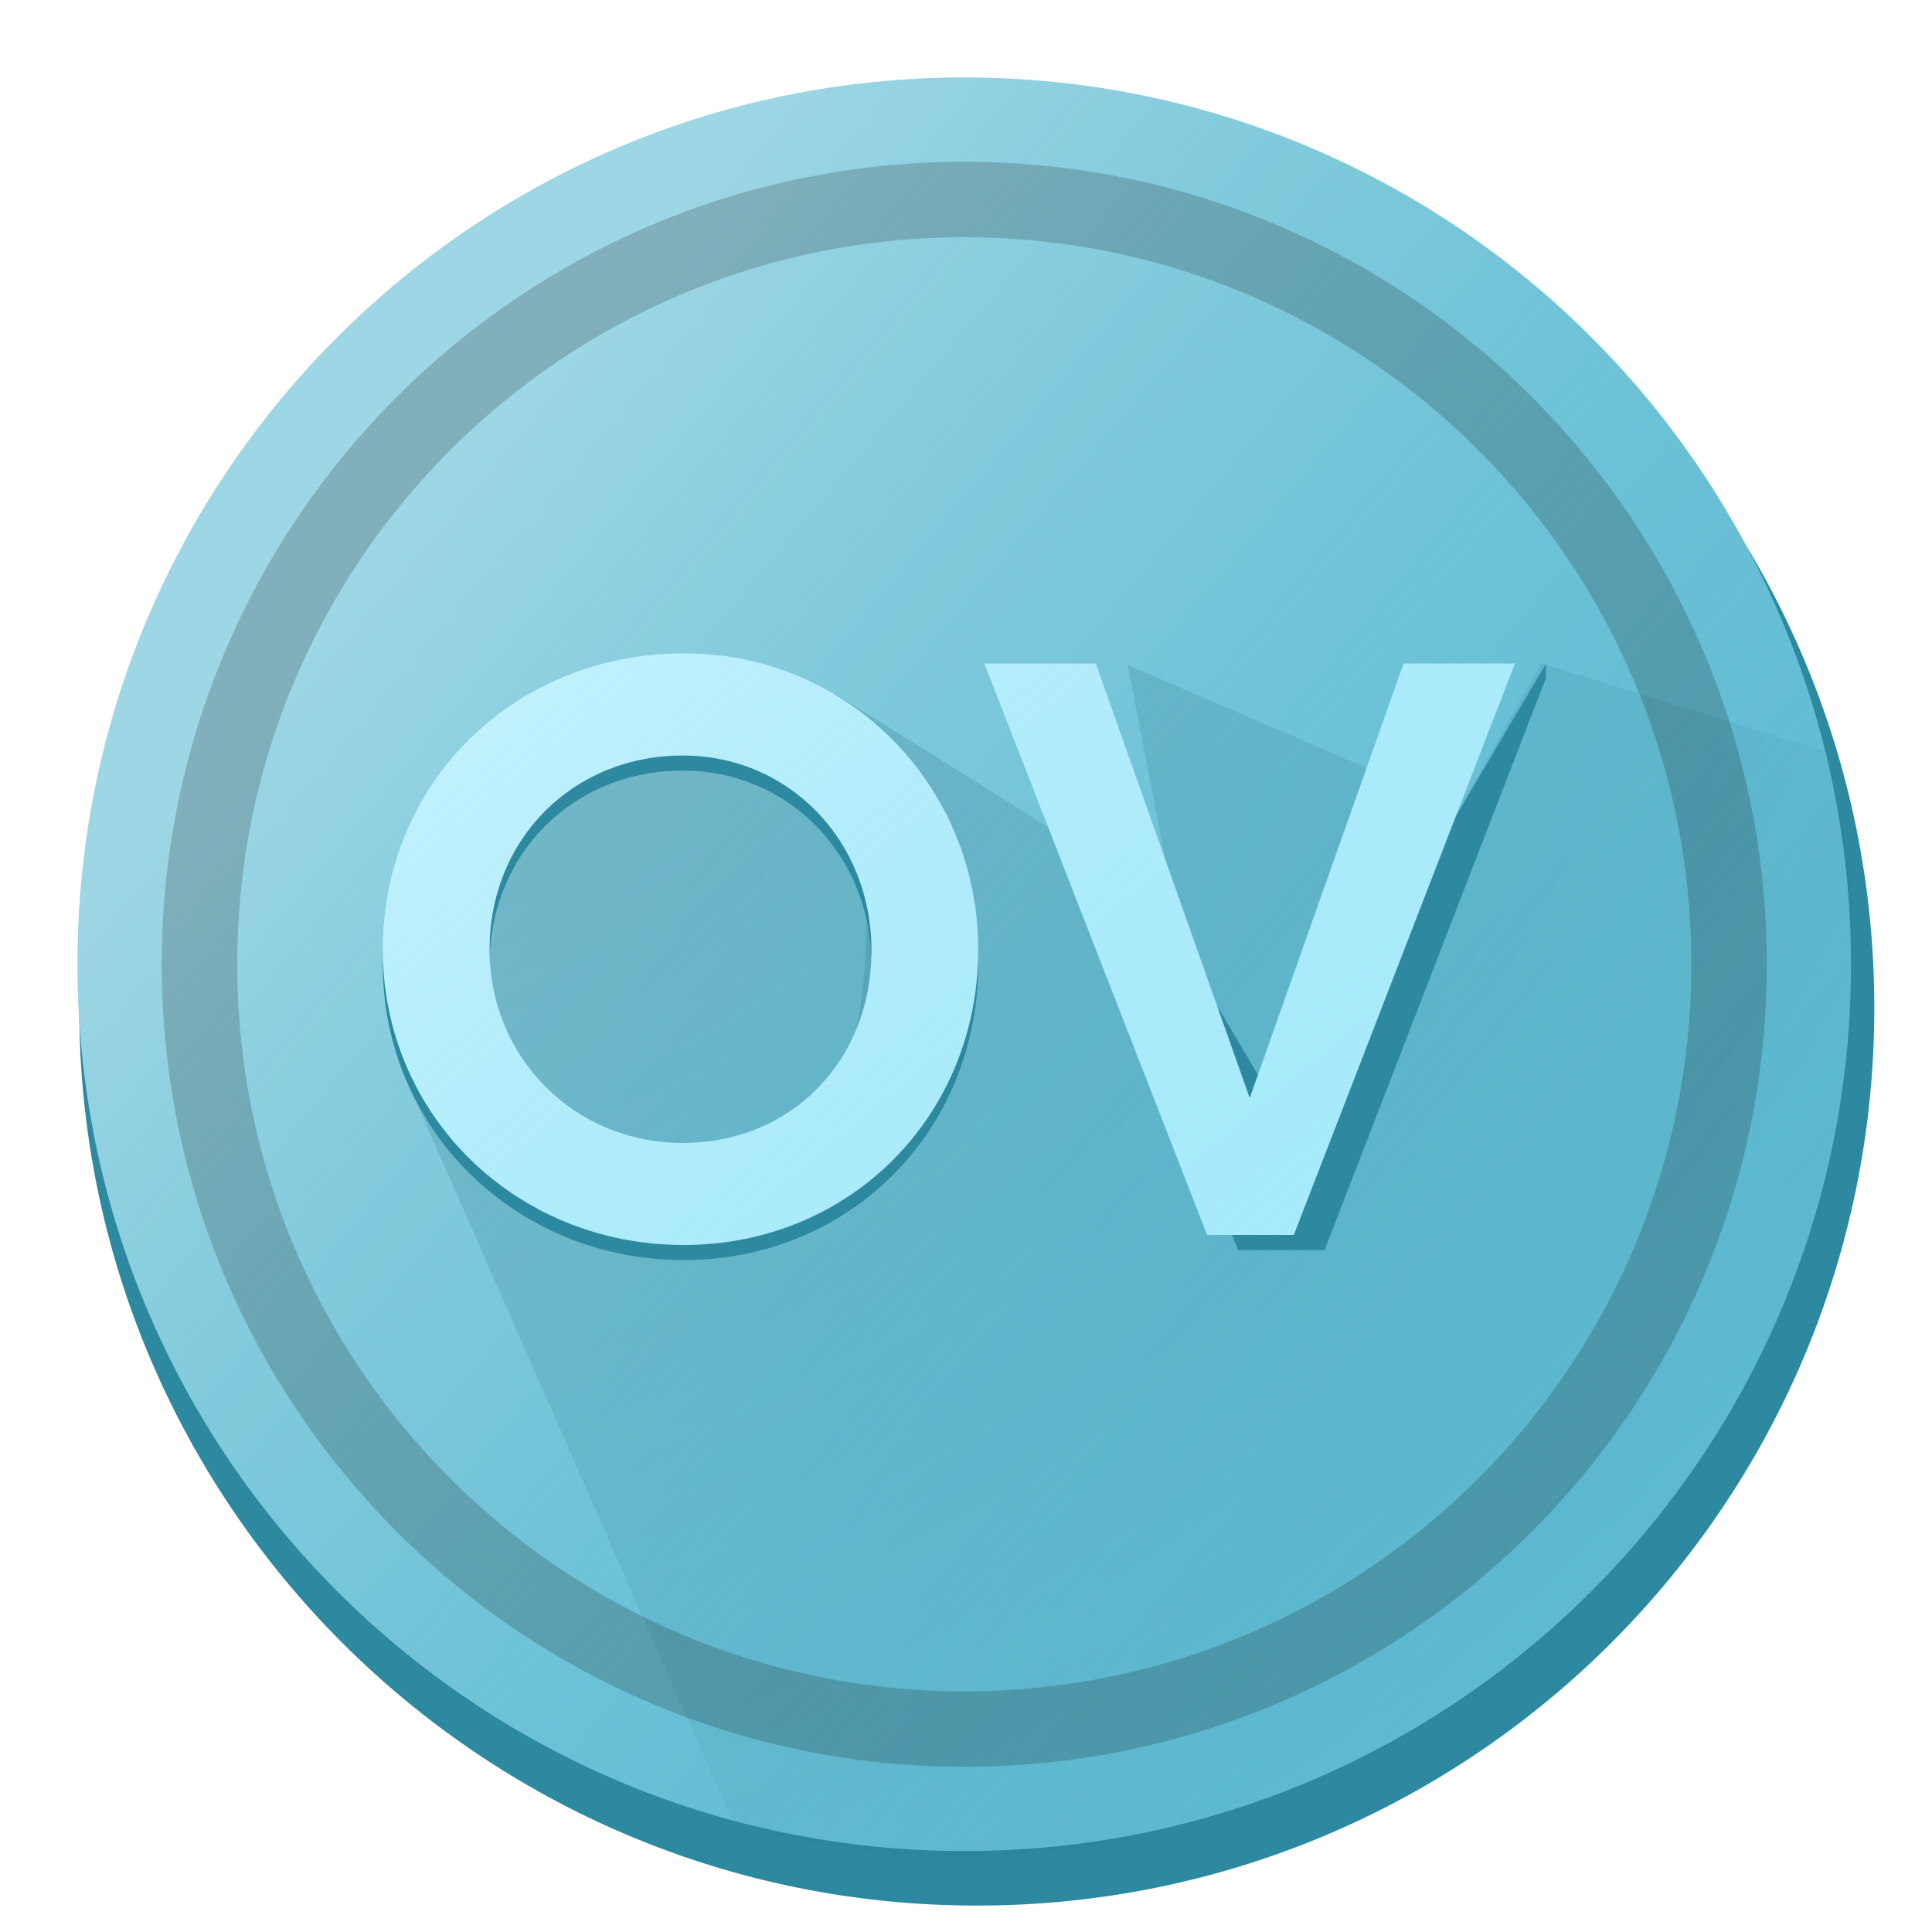
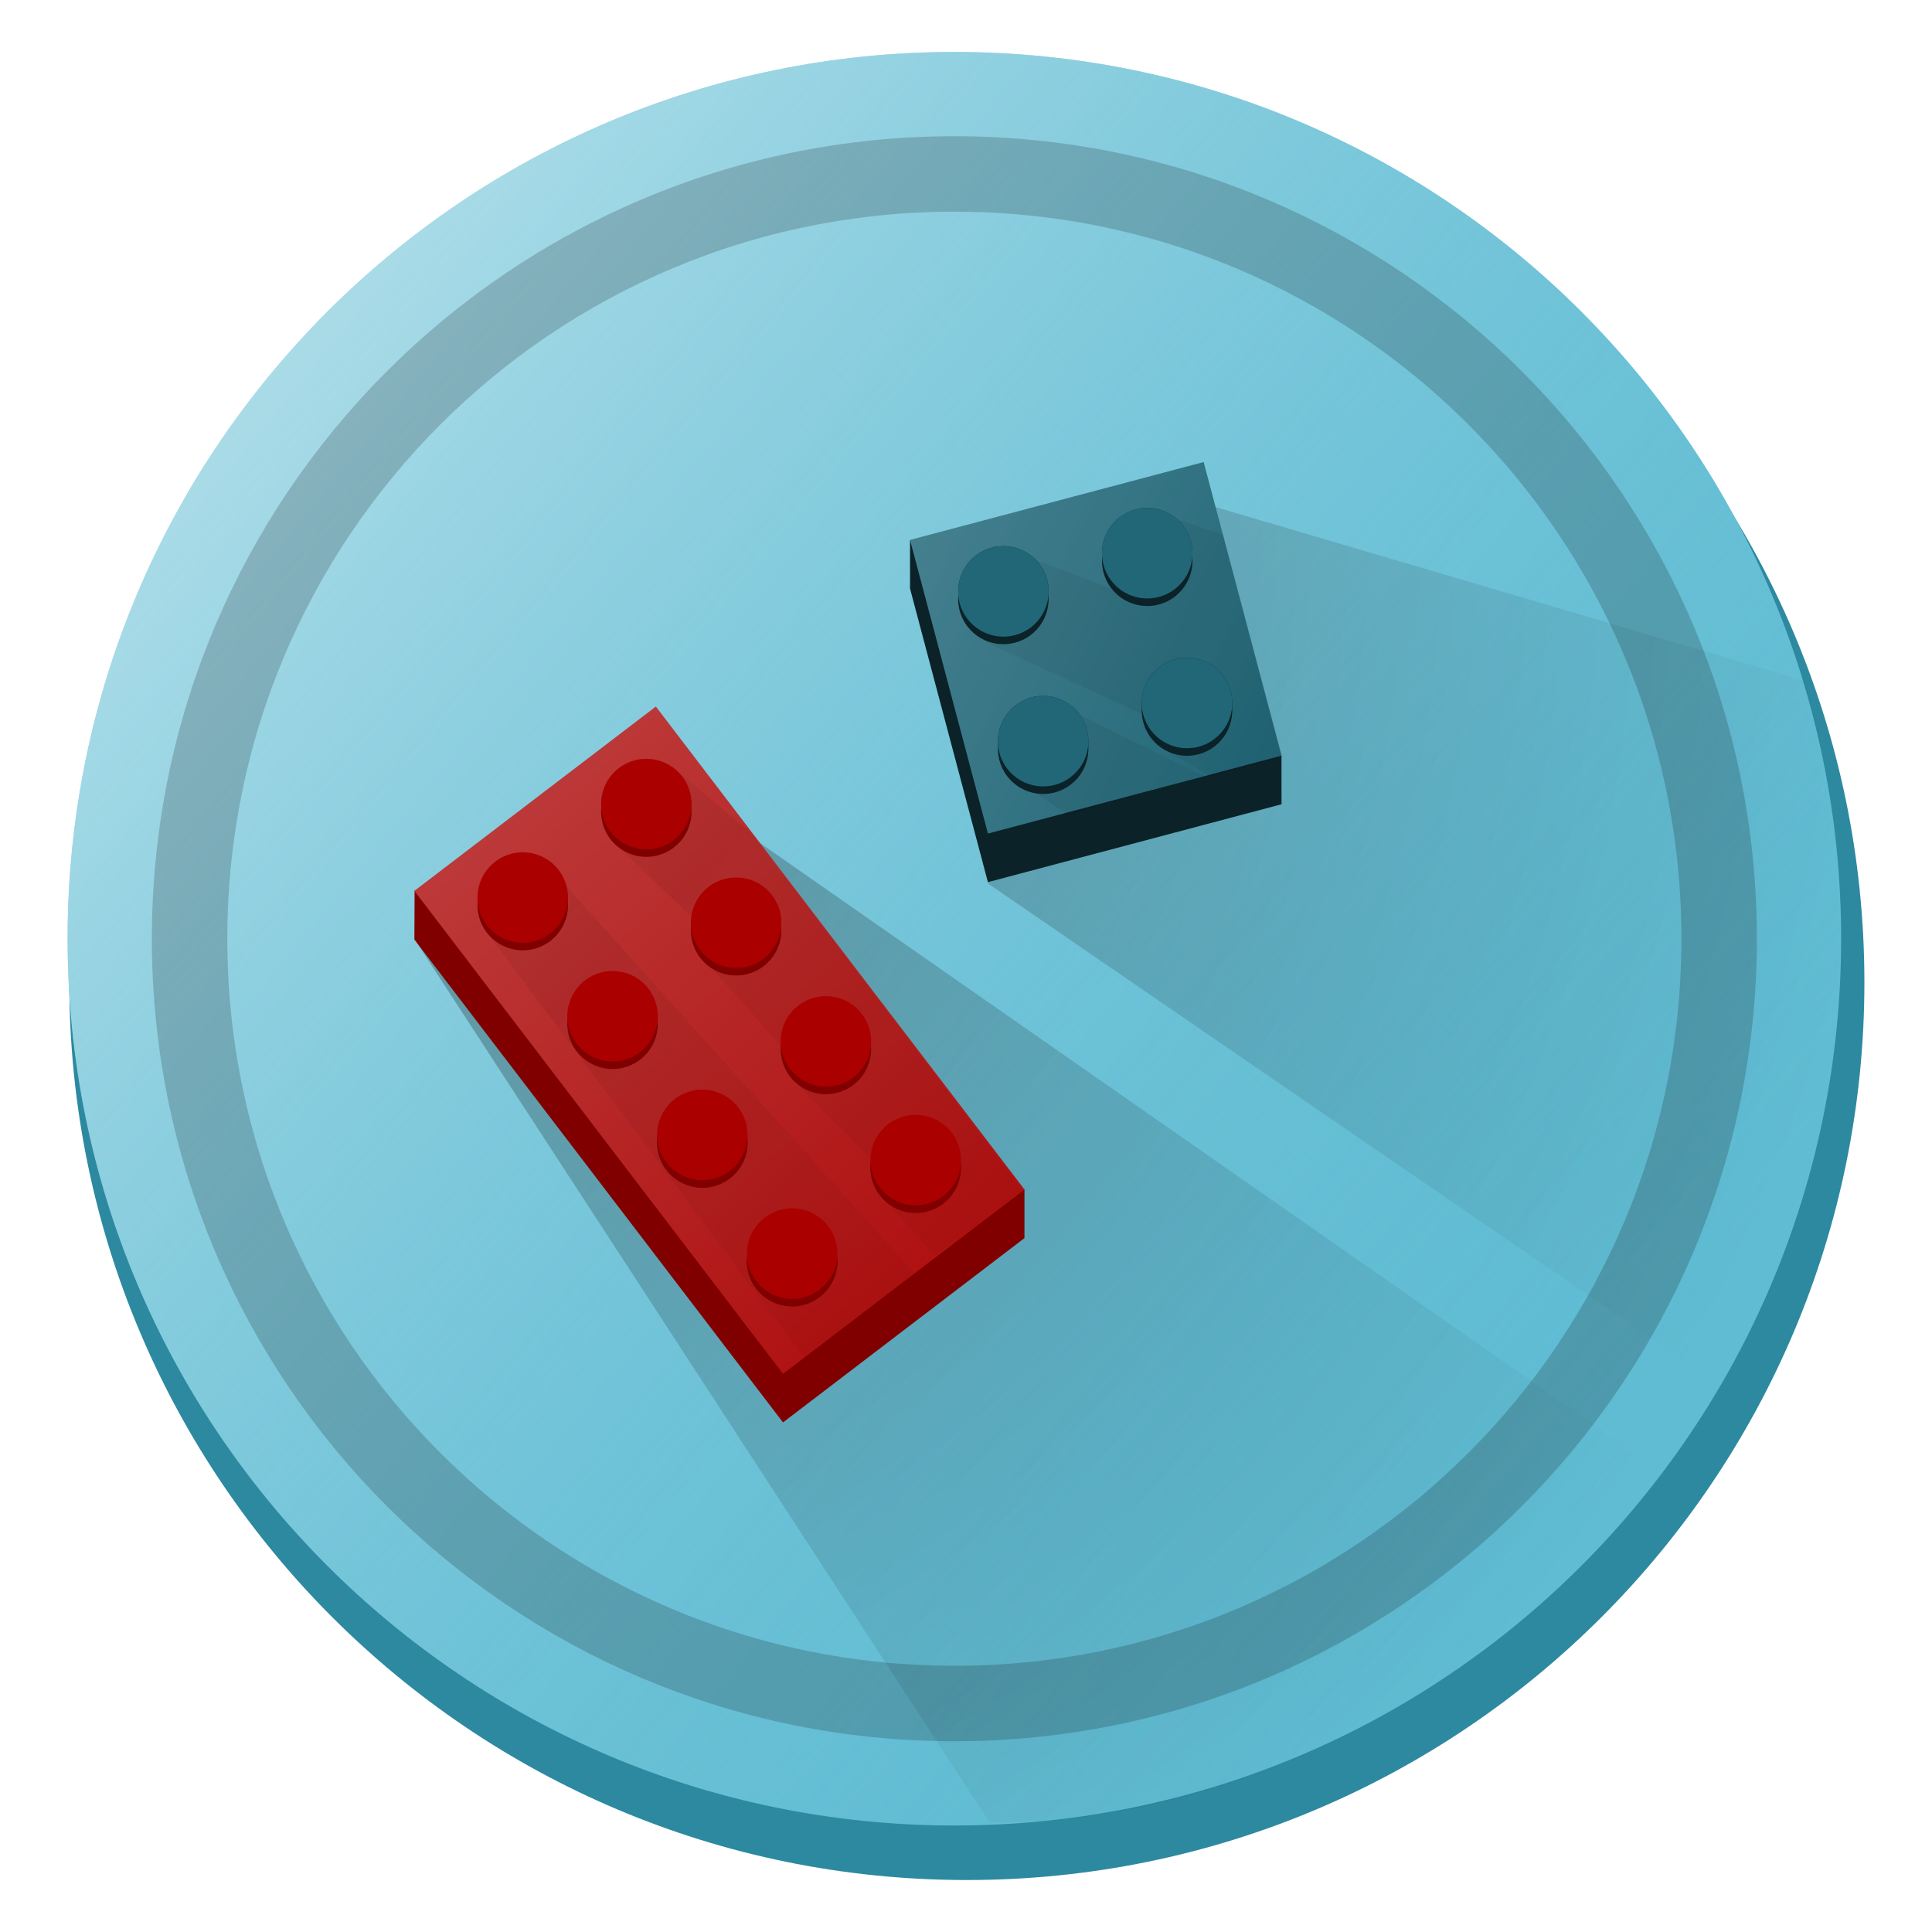
<svg xmlns="http://www.w3.org/2000/svg" xmlns:xlink="http://www.w3.org/1999/xlink" width="256" height="256" id="svg2" version="1.1">
  <defs id="defs4">
+     <linearGradient id="linearGradient3956">
+       <stop style="stop-color:#ffffff;stop-opacity:1" offset="0" id="stop3958" />
+       <stop style="stop-color:#ffffff;stop-opacity:0" offset="1" id="stop3960" />
+     </linearGradient>
+     <linearGradient id="linearGradient3910">
+       <stop style="stop-color:#000000;stop-opacity:1;" offset="0" id="stop3912" />
+       <stop style="stop-color:#000000;stop-opacity:0;" offset="1" id="stop3914" />
+     </linearGradient>
    <linearGradient id="linearGradient4222">
      <stop id="stop4224" offset="0" style="stop-color:#ffffff;stop-opacity:0.763" />
      <stop id="stop4226" offset="1" style="stop-color:#5fbcd3;stop-opacity:0;" />
    </linearGradient>
    <linearGradient id="linearGradient3860">
      <stop style="stop-color:#004455;stop-opacity:1;" offset="0" id="stop3862" />
      <stop style="stop-color:#004455;stop-opacity:0;" offset="1" id="stop3864" />
    </linearGradient>
    <linearGradient id="linearGradient3765">
      <stop style="stop-color:#ffffff;stop-opacity:0.389" offset="0" id="stop3767" />
      <stop style="stop-color:#5fbcd3;stop-opacity:0;" offset="1" id="stop3769" />
    </linearGradient>
    <linearGradient xlink:href="#linearGradient3765" id="linearGradient3771" x1="58.075" y1="71.619" x2="217.391" y2="205.2" gradientUnits="userSpaceOnUse" />
    <radialGradient xlink:href="#linearGradient3860" id="radialGradient3868" cx="13.242" cy="819.777" fx="13.242" fy="819.777" r="95.508" gradientTransform="matrix(-0.2891163,2.771376,-2.968277,-0.3096575,2464.923,1047.606)" gradientUnits="userSpaceOnUse" />
    <linearGradient xlink:href="#linearGradient3765" id="linearGradient3882" x1="52.023" y1="868.009" x2="187.144" y2="1030.221" gradientUnits="userSpaceOnUse" />
    <radialGradient xlink:href="#linearGradient3860" id="radialGradient3900" cx="35.362" cy="50.894" fx="35.362" fy="50.894" r="24.496" gradientUnits="userSpaceOnUse" gradientTransform="matrix(-0.9944692,8.970848,-10.28793,-1.00754,594.1178,-215.0574)" />
    <linearGradient xlink:href="#linearGradient4222" id="linearGradient4212" gradientUnits="userSpaceOnUse" x1="-10.298" y1="16.92" x2="217.391" y2="205.2" />
    <linearGradient xlink:href="#linearGradient3765" id="linearGradient4218" gradientUnits="userSpaceOnUse" x1="52.023" y1="868.009" x2="187.144" y2="1030.221" gradientTransform="translate(505.7143,0)" />
+     <radialGradient xlink:href="#linearGradient3910" id="radialGradient3916" cx="546.934" cy="144.074" fx="546.934" fy="144.074" r="83.066" gradientTransform="matrix(-1.513973,2.264399,-2.513764,-1.680698,1705.211,-937.4758)" gradientUnits="userSpaceOnUse" />
+     <radialGradient xlink:href="#linearGradient3910" id="radialGradient3940" cx="515.714" cy="61.58" fx="515.714" fy="61.58" r="56.195" gradientTransform="matrix(-2.237097,3.342933,-3.694506,-2.47237,1896.925,-1513.607)" gradientUnits="userSpaceOnUse" />
+     <linearGradient xlink:href="#linearGradient3956" id="linearGradient3962" x1="102.91" y1="-942.939" x2="79.634" y2="-1188.527" gradientUnits="userSpaceOnUse" />
+     <linearGradient xlink:href="#linearGradient3956" id="linearGradient3989" x1="910.055" y1="-263.444" x2="1044.837" y2="-422.827" gradientUnits="userSpaceOnUse" />
+     <radialGradient xlink:href="#linearGradient3910" id="radialGradient4003" cx="515.714" cy="67.337" fx="515.714" fy="67.337" r="28.46" gradientTransform="matrix(-4.417257,6.600785,-7.294984,-4.881815,3284.978,-3017.25)" gradientUnits="userSpaceOnUse" />
+     <radialGradient xlink:href="#linearGradient3910" id="radialGradient4025" cx="515.714" cy="49.61" fx="515.714" fy="49.61" r="18.599" gradientTransform="matrix(-6.741421,10.11214,-11.17562,-7.450411,4546.788,-4787.214)" gradientUnits="userSpaceOnUse" />
+     <linearGradient xlink:href="#linearGradient3765" id="linearGradient4081" gradientUnits="userSpaceOnUse" x1="58.075" y1="71.619" x2="217.391" y2="205.2" />
+     <radialGradient xlink:href="#linearGradient3860" id="radialGradient4083" gradientUnits="userSpaceOnUse" gradientTransform="matrix(-0.2891163,2.771376,-2.968277,-0.3096575,2464.923,1047.606)" cx="13.242" cy="819.777" fx="13.242" fy="819.777" r="95.508" />
+     <radialGradient xlink:href="#linearGradient3860" id="radialGradient4085" gradientUnits="userSpaceOnUse" gradientTransform="matrix(-0.9944692,8.970848,-10.28793,-1.00754,594.1178,-215.0574)" cx="35.362" cy="50.894" fx="35.362" fy="50.894" r="24.496" />
+     <linearGradient xlink:href="#linearGradient3765" id="linearGradient4087" gradientUnits="userSpaceOnUse" x1="52.023" y1="868.009" x2="187.144" y2="1030.221" />
+     <linearGradient xlink:href="#linearGradient4222" id="linearGradient4146" gradientUnits="userSpaceOnUse" x1="-10.298" y1="16.92" x2="217.391" y2="205.2" />
+     <radialGradient xlink:href="#linearGradient3910" id="radialGradient4148" gradientUnits="userSpaceOnUse" gradientTransform="matrix(-1.513973,2.264399,-2.513764,-1.680698,1705.211,-937.4758)" cx="546.934" cy="144.074" fx="546.934" fy="144.074" r="83.066" />
+     <radialGradient xlink:href="#linearGradient3910" id="radialGradient4150" gradientUnits="userSpaceOnUse" gradientTransform="matrix(-2.237097,3.342933,-3.694506,-2.47237,1896.925,-1513.607)" cx="515.714" cy="61.58" fx="515.714" fy="61.58" r="56.195" />
+     <linearGradient xlink:href="#linearGradient3956" id="linearGradient4152" gradientUnits="userSpaceOnUse" x1="102.91" y1="-942.939" x2="79.634" y2="-1188.527" />
+     <radialGradient xlink:href="#linearGradient3910" id="radialGradient4154" gradientUnits="userSpaceOnUse" gradientTransform="matrix(-6.741421,10.11214,-11.17562,-7.450411,4546.788,-4787.214)" cx="515.714" cy="49.61" fx="515.714" fy="49.61" r="18.599" />
+     <radialGradient xlink:href="#linearGradient3910" id="radialGradient4156" gradientUnits="userSpaceOnUse" gradientTransform="matrix(-4.417257,6.600785,-7.294984,-4.881815,3284.978,-3017.25)" cx="515.714" cy="67.337" fx="515.714" fy="67.337" r="28.46" />
+     <linearGradient xlink:href="#linearGradient3956" id="linearGradient4158" gradientUnits="userSpaceOnUse" x1="910.055" y1="-263.444" x2="1044.837" y2="-422.827" />
  </defs>
  <g id="layer1" transform="translate(0,-796.3622)">
-     <path transform="matrix(1.03096,0,0,1.03096,-6.437209,799.6645)" d="m 247.143,126.357 c 0,63.71 -51.647,115.357 -115.357,115.357 -63.71,0 -115.357,-51.647 -115.357,-115.357 C 16.429,62.647 68.076,11 131.786,11 c 63.71,0 115.357,51.647 115.357,115.357 z" id="path3759" style="fill:#2c89a0;fill-opacity:1;stroke:none" />
-     <path style="fill:#5fbcd3;fill-opacity:1;stroke:none" id="path2985" d="m 247.143,126.357 c 0,63.71 -51.647,115.357 -115.357,115.357 -63.71,0 -115.357,-51.647 -115.357,-115.357 C 16.429,62.647 68.076,11 131.786,11 c 63.71,0 115.357,51.647 115.357,115.357 z" transform="matrix(1.018576,0,0,1.018576,-6.460916,795.4307)" />
-     <path transform="matrix(1.018576,0,0,1.018576,-6.460916,795.4307)" d="m 247.143,126.357 c 0,63.71 -51.647,115.357 -115.357,115.357 -63.71,0 -115.357,-51.647 -115.357,-115.357 C 16.429,62.647 68.076,11 131.786,11 c 63.71,0 115.357,51.647 115.357,115.357 z" id="path3763" style="fill:url(#linearGradient3771);fill-opacity:1;stroke:none" />
-     <path id="path3784" d="m 204.219,884.237 -34.531,61.625 16.281,-45.625 -36.531,-15.75 14.406,74.812 L 145,909.768 110.719,888.331 c 10.568,37.066 3.876,97.183 -56.313,52.356 l 42.563,96.769 c 38.874,13.931 91.873,-2.825 119.188,-35.438 24.743,-26.046 35.591,-73.738 25.531,-106.125 z" style="font-size:102.469px;font-style:normal;font-variant:normal;font-weight:600;font-stretch:normal;text-align:start;line-height:125%;letter-spacing:0px;word-spacing:0px;writing-mode:lr-tb;text-anchor:start;opacity:0.25;fill:url(#radialGradient3868);fill-opacity:1;stroke:none;font-family:URW Gothic L;-inkscape-font-specification:URW Gothic L Semi-Bold" />
-     <path transform="matrix(0.878468,0,0,0.878468,12.0033,813.1343)" d="m 247.143,126.357 c 0,63.71 -51.647,115.357 -115.357,115.357 -63.71,0 -115.357,-51.647 -115.357,-115.357 C 16.429,62.647 68.076,11 131.786,11 c 63.71,0 115.357,51.647 115.357,115.357 z" id="path3761" style="fill:none;stroke:#000000;stroke-width:11.383;stroke-miterlimit:4;stroke-opacity:0.182;stroke-dasharray:none" />
-     <path style="fill:url(#radialGradient3900);fill-opacity:1;stroke:none;opacity:0.25" id="path3832" d="m 115.157,126.953 c 0,13.529 -10.967,24.496 -24.496,24.496 -13.529,0 -24.496,-10.967 -24.496,-24.496 0,-13.529 10.967,-24.496 24.496,-24.496 13.529,0 24.496,10.967 24.496,24.496 z" transform="matrix(1.128866,0,0,1.201031,-12.06195,769.4517)" />
-     <g style="font-size:102.469px;font-style:normal;font-variant:normal;font-weight:600;font-stretch:normal;text-align:start;line-height:125%;letter-spacing:0px;word-spacing:0px;writing-mode:lr-tb;text-anchor:start;fill:#2c89a0;fill-opacity:1;stroke:none;font-family:URW Gothic L;-inkscape-font-specification:URW Gothic L Semi-Bold" id="text3837">
-       <path d="m 90.687,884.94 c -22.543,0 -39.963,17.112 -39.963,39.246 0,21.826 17.625,39.143 39.861,39.143 22.031,0 39.041,-17.112 39.041,-39.246 0,-21.621 -17.317,-39.143 -38.938,-39.143 m -0.205,13.526 c 14.038,0 25.003,11.272 25.003,25.822 0,14.551 -10.657,25.515 -25.003,25.515 -14.346,0 -25.617,-11.272 -25.617,-25.617 0,-14.653 11.067,-25.72 25.617,-25.72" style="" id="path3842" />
-       <path d="m 164.039,961.997 11.477,0 29.306,-75.725 0.021,-1.964 -35.168,59.552 -35.102,-59.513 -0.045,1.926 29.511,75.725" id="path3844" />
+     <g id="g4066" transform="translate(340.9422,0)">
+       <path style="fill:#2c89a0;fill-opacity:1;stroke:none" id="path3759" d="m 247.143,126.357 c 0,63.71 -51.647,115.357 -115.357,115.357 -63.71,0 -115.357,-51.647 -115.357,-115.357 C 16.429,62.647 68.076,11 131.786,11 c 63.71,0 115.357,51.647 115.357,115.357 z" transform="matrix(1.03096,0,0,1.03096,-6.437209,799.6645)" />
+       <path transform="matrix(1.018576,0,0,1.018576,-6.460916,795.4307)" d="m 247.143,126.357 c 0,63.71 -51.647,115.357 -115.357,115.357 -63.71,0 -115.357,-51.647 -115.357,-115.357 C 16.429,62.647 68.076,11 131.786,11 c 63.71,0 115.357,51.647 115.357,115.357 z" id="path2985" style="fill:#5fbcd3;fill-opacity:1;stroke:none" />
+       <path style="fill:url(#linearGradient4081);fill-opacity:1;stroke:none" id="path3763" d="m 247.143,126.357 c 0,63.71 -51.647,115.357 -115.357,115.357 -63.71,0 -115.357,-51.647 -115.357,-115.357 C 16.429,62.647 68.076,11 131.786,11 c 63.71,0 115.357,51.647 115.357,115.357 z" transform="matrix(1.018576,0,0,1.018576,-6.460916,795.4307)" />
+       <path style="font-size:102.469px;font-style:normal;font-variant:normal;font-weight:600;font-stretch:normal;text-align:start;line-height:125%;letter-spacing:0px;word-spacing:0px;writing-mode:lr-tb;text-anchor:start;opacity:0.25;fill:url(#radialGradient4083);fill-opacity:1;stroke:none;font-family:URW Gothic L;-inkscape-font-specification:URW Gothic L Semi-Bold" d="m 204.219,884.237 -34.531,61.625 16.281,-45.625 -36.531,-15.75 14.406,74.812 L 145,909.768 110.719,888.331 c 10.568,37.066 3.876,97.183 -56.313,52.356 l 42.563,96.769 c 38.874,13.931 91.873,-2.825 119.188,-35.438 24.743,-26.046 35.591,-73.738 25.531,-106.125 z" id="path3784" />
+       <path style="fill:none;stroke:#000000;stroke-width:11.383;stroke-miterlimit:4;stroke-opacity:0.182;stroke-dasharray:none" id="path3761" d="m 247.143,126.357 c 0,63.71 -51.647,115.357 -115.357,115.357 -63.71,0 -115.357,-51.647 -115.357,-115.357 C 16.429,62.647 68.076,11 131.786,11 c 63.71,0 115.357,51.647 115.357,115.357 z" transform="matrix(0.878468,0,0,0.878468,12.0033,813.1343)" />
+       <path transform="matrix(1.128866,0,0,1.201031,-12.06195,769.4517)" d="m 115.157,126.953 c 0,13.529 -10.967,24.496 -24.496,24.496 -13.529,0 -24.496,-10.967 -24.496,-24.496 0,-13.529 10.967,-24.496 24.496,-24.496 13.529,0 24.496,10.967 24.496,24.496 z" id="path3832" style="opacity:0.25;fill:url(#radialGradient4085);fill-opacity:1;stroke:none" />
+       <g id="text3837" style="font-size:102.469px;font-style:normal;font-variant:normal;font-weight:600;font-stretch:normal;text-align:start;line-height:125%;letter-spacing:0px;word-spacing:0px;writing-mode:lr-tb;text-anchor:start;fill:#2c89a0;fill-opacity:1;stroke:none;font-family:URW Gothic L;-inkscape-font-specification:URW Gothic L Semi-Bold">
+         <path id="path3842" d="m 90.687,884.94 c -22.543,0 -39.963,17.112 -39.963,39.246 0,21.826 17.625,39.143 39.861,39.143 22.031,0 39.041,-17.112 39.041,-39.246 0,-21.621 -17.317,-39.143 -38.938,-39.143 m -0.205,13.526 c 14.038,0 25.003,11.272 25.003,25.822 0,14.551 -10.657,25.515 -25.003,25.515 -14.346,0 -25.617,-11.272 -25.617,-25.617 0,-14.653 11.067,-25.72 25.617,-25.72" />
+         <path id="path3844" d="m 164.039,961.997 11.477,0 29.306,-75.725 0.021,-1.964 -35.168,59.552 -35.102,-59.513 -0.045,1.926 29.511,75.725" />
+       </g>
+       <text id="text3773" y="959.997" x="47.65" style="font-size:102.469px;font-style:normal;font-variant:normal;font-weight:600;font-stretch:normal;text-align:start;line-height:125%;letter-spacing:0px;word-spacing:0px;writing-mode:lr-tb;text-anchor:start;fill:#aaeeff;fill-opacity:1;stroke:none;font-family:URW Gothic L;-inkscape-font-specification:URW Gothic L Semi-Bold" xml:space="preserve">
+         <tspan y="959.997" x="47.65" id="tspan3775">OV</tspan>
+       </text>
+       <text xml:space="preserve" style="font-size:102.469px;font-style:normal;font-variant:normal;font-weight:600;font-stretch:normal;text-align:start;line-height:125%;letter-spacing:0px;word-spacing:0px;writing-mode:lr-tb;text-anchor:start;fill:url(#linearGradient4087);fill-opacity:1;stroke:none;font-family:URW Gothic L;-inkscape-font-specification:URW Gothic L Semi-Bold" x="47.65" y="959.997" id="text3870">
+         <tspan style="fill:url(#linearGradient4087);fill-opacity:1" id="tspan3872" x="47.65" y="959.997">OV</tspan>
+       </text>
    </g>
-     <text xml:space="preserve" style="font-size:102.469px;font-style:normal;font-variant:normal;font-weight:600;font-stretch:normal;text-align:start;line-height:125%;letter-spacing:0px;word-spacing:0px;writing-mode:lr-tb;text-anchor:start;fill:#aaeeff;fill-opacity:1;stroke:none;font-family:URW Gothic L;-inkscape-font-specification:URW Gothic L Semi-Bold" x="47.65" y="959.997" id="text3773">
-       <tspan id="tspan3775" x="47.65" y="959.997">OV</tspan>
-     </text>
-     <text id="text3870" y="959.997" x="47.65" style="font-size:102.469px;font-style:normal;font-variant:normal;font-weight:600;font-stretch:normal;text-align:start;line-height:125%;letter-spacing:0px;word-spacing:0px;writing-mode:lr-tb;text-anchor:start;fill:url(#linearGradient3882);fill-opacity:1;stroke:none;font-family:URW Gothic L;-inkscape-font-specification:URW Gothic L Semi-Bold" xml:space="preserve">
-       <tspan y="959.997" x="47.65" id="tspan3872" style="fill-opacity:1;fill:url(#linearGradient3882)">OV</tspan>
-     </text>
-     <path style="fill:#2c89a0;fill-opacity:1;stroke:none" id="path4186" d="m 247.143,126.357 c 0,63.71 -51.647,115.357 -115.357,115.357 -63.71,0 -115.357,-51.647 -115.357,-115.357 C 16.429,62.647 68.076,11 131.786,11 c 63.71,0 115.357,51.647 115.357,115.357 z" transform="matrix(1.03096,0,0,1.03096,499.2771,799.6645)" />
-     <path transform="matrix(1.018576,0,0,1.018576,499.2534,795.4307)" d="m 247.143,126.357 c 0,63.71 -51.647,115.357 -115.357,115.357 -63.71,0 -115.357,-51.647 -115.357,-115.357 C 16.429,62.647 68.076,11 131.786,11 c 63.71,0 115.357,51.647 115.357,115.357 z" id="path4188" style="fill:#5fbcd3;fill-opacity:1;stroke:none" />
-     <path style="fill:url(#linearGradient4212);fill-opacity:1;stroke:none" id="path4190" d="m 247.143,126.357 c 0,63.71 -51.647,115.357 -115.357,115.357 -63.71,0 -115.357,-51.647 -115.357,-115.357 C 16.429,62.647 68.076,11 131.786,11 c 63.71,0 115.357,51.647 115.357,115.357 z" transform="matrix(1.018576,0,0,1.018576,499.2534,795.4307)" />
-     <path style="fill:none;stroke:#000000;stroke-width:11.383;stroke-miterlimit:4;stroke-opacity:0.182;stroke-dasharray:none" id="path4194" d="m 247.143,126.357 c 0,63.71 -51.647,115.357 -115.357,115.357 -63.71,0 -115.357,-51.647 -115.357,-115.357 C 16.429,62.647 68.076,11 131.786,11 c 63.71,0 115.357,51.647 115.357,115.357 z" transform="matrix(0.878468,0,0,0.878468,517.7176,813.1343)" />
-     <path style="fill:#000000;fill-opacity:1;stroke:none" id="path4220" d="m 484.643,25.107 c 0,5.03 -4.077,9.107 -9.107,9.107 -5.03,0 -9.107,-4.077 -9.107,-9.107 0,-5.03 4.077,-9.107 9.107,-9.107 5.03,0 9.107,4.077 9.107,9.107 z" transform="translate(13.21429,787.4336)" />
-     <g id="g4297" transform="matrix(0.6033922,0.7974445,-0.7974445,0.6033922,964.183,-125.7607)">
-       <path transform="matrix(0.00420608,0.9999912,-0.9999912,0.00420608,0,0)" style="fill:#aa0000;fill-opacity:1;stroke:none" d="m 919.971,-652.724 25,0 0,50 -2.459,3.191 -24.976,-50.005 z" id="rect4308" />
-       <rect style="fill:#aa0000;fill-opacity:1;stroke:none" id="rect4230" width="25" height="50" x="917.544" y="-649.544" rx="0" ry="0" transform="matrix(0.00420608,0.9999912,-0.9999912,0.00420608,0,0)" />
-       <path transform="matrix(1.204082,0,0,1.204082,-122.4758,772.6283)" d="m 611.269,123.102 c 0,1.709 -1.385,3.094 -3.094,3.094 -1.709,0 -3.094,-1.385 -3.094,-3.094 0,-1.709 1.385,-3.094 3.094,-3.094 1.709,0 3.094,1.385 3.094,3.094 z" id="path4260" style="fill:#800000;fill-opacity:1;stroke:none" />
-       <path style="fill:#800000;fill-opacity:1;stroke:none" id="path4268" d="m 611.269,123.102 c 0,1.709 -1.385,3.094 -3.094,3.094 -1.709,0 -3.094,-1.385 -3.094,-3.094 0,-1.709 1.385,-3.094 3.094,-3.094 1.709,0 3.094,1.385 3.094,3.094 z" transform="matrix(1.204082,0,0,1.204082,-110.2277,772.6283)" />
-       <path transform="matrix(1.204082,0,0,1.204082,-97.97964,772.6283)" d="m 611.269,123.102 c 0,1.709 -1.385,3.094 -3.094,3.094 -1.709,0 -3.094,-1.385 -3.094,-3.094 0,-1.709 1.385,-3.094 3.094,-3.094 1.709,0 3.094,1.385 3.094,3.094 z" id="path4270" style="fill:#800000;fill-opacity:1;stroke:none" />
-       <path style="fill:#800000;fill-opacity:1;stroke:none" id="path4272" d="m 611.269,123.102 c 0,1.709 -1.385,3.094 -3.094,3.094 -1.709,0 -3.094,-1.385 -3.094,-3.094 0,-1.709 1.385,-3.094 3.094,-3.094 1.709,0 3.094,1.385 3.094,3.094 z" transform="matrix(1.204082,0,0,1.204082,-85.73155,772.6283)" />
-       <path style="fill:#800000;fill-opacity:1;stroke:none" id="path4274" d="m 611.269,123.102 c 0,1.709 -1.385,3.094 -3.094,3.094 -1.709,0 -3.094,-1.385 -3.094,-3.094 0,-1.709 1.385,-3.094 3.094,-3.094 1.709,0 3.094,1.385 3.094,3.094 z" transform="matrix(1.204082,0,0,1.204082,-122.4758,785.3815)" />
-       <path transform="matrix(1.204082,0,0,1.204082,-110.2277,785.3815)" d="m 611.269,123.102 c 0,1.709 -1.385,3.094 -3.094,3.094 -1.709,0 -3.094,-1.385 -3.094,-3.094 0,-1.709 1.385,-3.094 3.094,-3.094 1.709,0 3.094,1.385 3.094,3.094 z" id="path4276" style="fill:#800000;fill-opacity:1;stroke:none" />
-       <path style="fill:#800000;fill-opacity:1;stroke:none" id="path4278" d="m 611.269,123.102 c 0,1.709 -1.385,3.094 -3.094,3.094 -1.709,0 -3.094,-1.385 -3.094,-3.094 0,-1.709 1.385,-3.094 3.094,-3.094 1.709,0 3.094,1.385 3.094,3.094 z" transform="matrix(1.204082,0,0,1.204082,-97.97964,785.3815)" />
-       <path transform="matrix(1.204082,0,0,1.204082,-85.73155,785.3815)" d="m 611.269,123.102 c 0,1.709 -1.385,3.094 -3.094,3.094 -1.709,0 -3.094,-1.385 -3.094,-3.094 0,-1.709 1.385,-3.094 3.094,-3.094 1.709,0 3.094,1.385 3.094,3.094 z" id="path4280" style="fill:#800000;fill-opacity:1;stroke:none" />
-       <path style="fill:#800000;fill-opacity:1;stroke:none" id="path4318" d="m 611.269,123.102 c 0,1.709 -1.385,3.094 -3.094,3.094 -1.709,0 -3.094,-1.385 -3.094,-3.094 0,-1.709 1.385,-3.094 3.094,-3.094 1.709,0 3.094,1.385 3.094,3.094 z" transform="matrix(1.204082,0,0,1.204082,-106449.37,-79680.395)" />
-     </g>
-     <g id="g4290" transform="matrix(0.966518,-0.2565988,0.2565988,0.966518,-202.9937,197.2943)">
-       <path transform="matrix(-2.1550466e-4,1,-1,-2.1550466e-4,0,0)" style="fill:#164450;fill-opacity:1;stroke:none" d="m 884.122,-616.435 25.001,-24.995 3.863,1.02 0,25 -25,0 z" id="rect4310" />
-       <rect style="fill:#164450;fill-opacity:1;stroke:none" id="rect4254" width="25" height="25" x="884.119" y="-641.435" rx="0" ry="0" transform="matrix(-2.1550466e-4,1,-1,-2.1550466e-4,0,0)" />
-       <path style="fill:#0b2228;fill-opacity:1;stroke:none" id="path4282" d="m 611.269,123.102 c 0,1.709 -1.385,3.094 -3.094,3.094 -1.709,0 -3.094,-1.385 -3.094,-3.094 0,-1.709 1.385,-3.094 3.094,-3.094 1.709,0 3.094,1.385 3.094,3.094 z" transform="matrix(1.204082,0,0,1.204082,-109.708,742.0926)" />
-       <path transform="matrix(1.204082,0,0,1.204082,-97.45988,742.0926)" d="m 611.269,123.102 c 0,1.709 -1.385,3.094 -3.094,3.094 -1.709,0 -3.094,-1.385 -3.094,-3.094 0,-1.709 1.385,-3.094 3.094,-3.094 1.709,0 3.094,1.385 3.094,3.094 z" id="path4284" style="fill:#0b2228;fill-opacity:1;stroke:none" />
-       <path transform="matrix(1.204082,0,0,1.204082,-109.708,754.8458)" d="m 611.269,123.102 c 0,1.709 -1.385,3.094 -3.094,3.094 -1.709,0 -3.094,-1.385 -3.094,-3.094 0,-1.709 1.385,-3.094 3.094,-3.094 1.709,0 3.094,1.385 3.094,3.094 z" id="path4286" style="fill:#0b2228;fill-opacity:1;stroke:none" />
-       <path style="fill:#0b2228;fill-opacity:1;stroke:none" id="path4288" d="m 611.269,123.102 c 0,1.709 -1.385,3.094 -3.094,3.094 -1.709,0 -3.094,-1.385 -3.094,-3.094 0,-1.709 1.385,-3.094 3.094,-3.094 1.709,0 3.094,1.385 3.094,3.094 z" transform="matrix(1.204082,0,0,1.204082,-97.45988,754.8458)" />
+     <path transform="matrix(0.7265336,0.9601884,-0.9601884,0.7265336,274.1541,-133091.76)" d="m 611.269,123.102 a 3.094,3.094 0 1 1 -6.187,0 3.094,3.094 0 1 1 6.187,0 z" id="path4318" style="fill:#800000;fill-opacity:1;stroke:none" />
+     <g id="g4089" transform="translate(-507.0293,-3.38642)">
+       <path transform="matrix(1.03096,0,0,1.03096,499.2771,799.6645)" d="m 247.143,126.357 c 0,63.71 -51.647,115.357 -115.357,115.357 -63.71,0 -115.357,-51.647 -115.357,-115.357 C 16.429,62.647 68.076,11 131.786,11 c 63.71,0 115.357,51.647 115.357,115.357 z" id="path4186" style="fill:#2c89a0;fill-opacity:1;stroke:none" />
+       <path style="fill:#5fbcd3;fill-opacity:1;stroke:none" id="path4188" d="m 247.143,126.357 c 0,63.71 -51.647,115.357 -115.357,115.357 -63.71,0 -115.357,-51.647 -115.357,-115.357 C 16.429,62.647 68.076,11 131.786,11 c 63.71,0 115.357,51.647 115.357,115.357 z" transform="matrix(1.018576,0,0,1.018576,499.2534,795.4307)" />
+       <path transform="matrix(1.018576,0,0,1.018576,499.2534,795.4307)" d="m 247.143,126.357 c 0,63.71 -51.647,115.357 -115.357,115.357 -63.71,0 -115.357,-51.647 -115.357,-115.357 C 16.429,62.647 68.076,11 131.786,11 c 63.71,0 115.357,51.647 115.357,115.357 z" id="path4190" style="fill:url(#linearGradient4146);fill-opacity:1;stroke:none" />
+       <path transform="translate(0,796.3622)" id="path3908" d="m 562.188,128.188 31.662,-22.774 134.47,93.766 c -22.436,27.711 -57.749,46.083 -90.156,45.709 z" style="opacity:0.4;fill:url(#radialGradient4148);fill-opacity:1;stroke:none" />
+       <path transform="matrix(0.878468,0,0,0.878468,517.7176,813.1343)" d="m 247.143,126.357 c 0,63.71 -51.647,115.357 -115.357,115.357 -63.71,0 -115.357,-51.647 -115.357,-115.357 C 16.429,62.647 68.076,11 131.786,11 c 63.71,0 115.357,51.647 115.357,115.357 z" id="path4194" style="fill:none;stroke:#000000;stroke-width:11.383;stroke-miterlimit:4;stroke-opacity:0.182;stroke-dasharray:none" />
+       <path style="fill:#800000;fill-opacity:1;stroke:none" d="m 642.775,963.806 -31.995,24.421 -48.843,-63.989 0.029,-6.485 80.811,39.598 z" id="rect4308" />
+       <path transform="translate(0,796.3622)" id="path3918" d="m 637.933,120.448 25.232,-51.327 83.085,24.496 c 10.428,38.255 1.319,66.74 -10.859,93.692 z" style="opacity:0.4;fill:url(#radialGradient4150);fill-opacity:1;stroke:none" />
+       <rect style="fill:#aa0000;fill-opacity:1;stroke:none" id="rect4230" width="40.25" height="80.5" x="69.932" y="-1151.008" rx="0" ry="0" transform="matrix(-0.7948996,0.606741,-0.606741,-0.7948996,0,0)" />
+       <rect transform="matrix(-0.7948996,0.606741,-0.606741,-0.7948996,0,0)" ry="0" rx="0" y="-1151.008" x="69.932" height="80.5" width="40.25" id="rect3954" style="opacity:0.456;fill:url(#linearGradient4152);fill-opacity:1;stroke:none" />
+       <path transform="translate(0,796.3622)" id="path4007" d="m 588.002,114.686 10.748,10.243 1.454,5.496 10.86,12.163 1.772,4.599 11.483,11.732 -0.021,3.479 6.597,7.406 11.603,-8.679 -35.713,-47.177 -10.536,-8.839 z" style="opacity:0.1;fill:url(#radialGradient4154);fill-opacity:1;stroke:none" />
+       <path transform="matrix(1.16972,1.545905,-1.545905,1.16972,71.58038,-176.8857)" d="m 611.269,123.102 c 0,1.709 -1.385,3.094 -3.094,3.094 -1.709,0 -3.094,-1.385 -3.094,-3.094 0,-1.709 1.385,-3.094 3.094,-3.094 1.709,0 3.094,1.385 3.094,3.094 z" id="path4260" style="fill:#800000;fill-opacity:1;stroke:none" />
+       <path style="fill:#800000;fill-opacity:1;stroke:none" id="path4272" d="m 611.269,123.102 c 0,1.709 -1.385,3.094 -3.094,3.094 -1.709,0 -3.094,-1.385 -3.094,-3.094 0,-1.709 1.385,-3.094 3.094,-3.094 1.709,0 3.094,1.385 3.094,3.094 z" transform="matrix(1.16972,1.545905,-1.545905,1.16972,107.2761,-129.7102)" />
+       <path transform="translate(0,796.3622)" id="path3995" d="m 571.295,126.58 10.134,-6.473 46.786,52.054 -14.643,11.071 z" style="opacity:0.1;fill:url(#radialGradient4156);fill-opacity:1;stroke:none" />
+       <path style="fill:#800000;fill-opacity:1;stroke:none" id="path4274" d="m 611.269,123.102 c 0,1.709 -1.385,3.094 -3.094,3.094 -1.709,0 -3.094,-1.385 -3.094,-3.094 0,-1.709 1.385,-3.094 3.094,-3.094 1.709,0 3.094,1.385 3.094,3.094 z" transform="matrix(1.16972,1.545905,-1.545905,1.16972,55.20674,-164.4965)" />
+       <path transform="matrix(1.16972,1.545905,-1.545905,1.16972,67.1053,-148.7713)" d="m 611.269,123.102 c 0,1.709 -1.385,3.094 -3.094,3.094 -1.709,0 -3.094,-1.385 -3.094,-3.094 0,-1.709 1.385,-3.094 3.094,-3.094 1.709,0 3.094,1.385 3.094,3.094 z" id="path4276" style="fill:#800000;fill-opacity:1;stroke:none" />
+       <path style="fill:#800000;fill-opacity:1;stroke:none" id="path4278" d="m 611.269,123.102 c 0,1.709 -1.385,3.094 -3.094,3.094 -1.709,0 -3.094,-1.385 -3.094,-3.094 0,-1.709 1.385,-3.094 3.094,-3.094 1.709,0 3.094,1.385 3.094,3.094 z" transform="matrix(1.16972,1.545905,-1.545905,1.16972,79.00387,-133.0462)" />
+       <path transform="matrix(1.16972,1.545905,-1.545905,1.16972,90.90243,-117.321)" d="m 611.269,123.102 c 0,1.709 -1.385,3.094 -3.094,3.094 -1.709,0 -3.094,-1.385 -3.094,-3.094 0,-1.709 1.385,-3.094 3.094,-3.094 1.709,0 3.094,1.385 3.094,3.094 z" id="path4280" style="fill:#800000;fill-opacity:1;stroke:none" />
+       <path transform="matrix(1.16972,1.545905,-1.545905,1.16972,55.20674,-165.4965)" d="m 611.269,123.102 c 0,1.709 -1.385,3.094 -3.094,3.094 -1.709,0 -3.094,-1.385 -3.094,-3.094 0,-1.709 1.385,-3.094 3.094,-3.094 1.709,0 3.094,1.385 3.094,3.094 z" id="path3040" style="fill:#aa0000;fill-opacity:1;stroke:none" />
+       <path style="fill:#aa0000;fill-opacity:1;stroke:none" id="path3042" d="m 611.269,123.102 c 0,1.709 -1.385,3.094 -3.094,3.094 -1.709,0 -3.094,-1.385 -3.094,-3.094 0,-1.709 1.385,-3.094 3.094,-3.094 1.709,0 3.094,1.385 3.094,3.094 z" transform="matrix(1.16972,1.545905,-1.545905,1.16972,71.58037,-177.8855)" />
+       <path style="fill:#0b2228;fill-opacity:1;stroke:none" d="m 627.615,871.298 49.216,28.588 0.007,6.432 -38.905,10.32 -10.32,-38.905 z" id="rect4310" />
+       <rect style="fill:#216778;fill-opacity:1;stroke:none" id="rect4254" width="40.25" height="40.25" x="1003.083" y="-423.494" rx="0" ry="0" transform="matrix(0.2563905,0.9665733,-0.9665733,0.2563905,0,0)" />
+       <rect transform="matrix(0.2563905,0.9665733,-0.9665733,0.2563905,0,0)" ry="0" rx="0" y="-423.494" x="1003.083" height="40.25" width="40.25" id="rect3981" style="opacity:0.587;fill:url(#linearGradient4158);fill-opacity:1;stroke:none" />
+       <path style="fill:#0b2228;fill-opacity:1;stroke:none" id="path4282" d="m 611.269,123.102 c 0,1.709 -1.385,3.094 -3.094,3.094 -1.709,0 -3.094,-1.385 -3.094,-3.094 0,-1.709 1.385,-3.094 3.094,-3.094 1.709,0 3.094,1.385 3.094,3.094 z" transform="matrix(1.873666,-0.4974356,0.4974356,1.873666,-560.7672,949.9889)" />
+       <path transform="matrix(1.873666,-0.4974356,0.4974356,1.873666,-541.708,944.9289)" d="m 611.269,123.102 c 0,1.709 -1.385,3.094 -3.094,3.094 -1.709,0 -3.094,-1.385 -3.094,-3.094 0,-1.709 1.385,-3.094 3.094,-3.094 1.709,0 3.094,1.385 3.094,3.094 z" id="path4284" style="fill:#0b2228;fill-opacity:1;stroke:none" />
+       <path transform="matrix(1.873666,-0.4974356,0.4974356,1.873666,-555.4986,969.834)" d="m 611.269,123.102 c 0,1.709 -1.385,3.094 -3.094,3.094 -1.709,0 -3.094,-1.385 -3.094,-3.094 0,-1.709 1.385,-3.094 3.094,-3.094 1.709,0 3.094,1.385 3.094,3.094 z" id="path4286" style="fill:#0b2228;fill-opacity:1;stroke:none" />
+       <path style="fill:#0b2228;fill-opacity:1;stroke:none" id="path4288" d="m 611.269,123.102 c 0,1.709 -1.385,3.094 -3.094,3.094 -1.709,0 -3.094,-1.385 -3.094,-3.094 0,-1.709 1.385,-3.094 3.094,-3.094 1.709,0 3.094,1.385 3.094,3.094 z" transform="matrix(1.873666,-0.4974356,0.4974356,1.873666,-536.4393,964.7741)" />
+       <path style="fill:#aa0000;fill-opacity:1;stroke:none" id="path3825" d="m 611.269,123.102 c 0,1.709 -1.385,3.094 -3.094,3.094 -1.709,0 -3.094,-1.385 -3.094,-3.094 0,-1.709 1.385,-3.094 3.094,-3.094 1.709,0 3.094,1.385 3.094,3.094 z" transform="matrix(1.16972,1.545905,-1.545905,1.16972,67.10569,-149.7715)" />
+       <g transform="translate(-2.733502,2.70005)" id="g3831">
+         <path transform="matrix(1.16972,1.545905,-1.545905,1.16972,86.21244,-163.8606)" d="m 611.269,123.102 c 0,1.709 -1.385,3.094 -3.094,3.094 -1.709,0 -3.094,-1.385 -3.094,-3.094 0,-1.709 1.385,-3.094 3.094,-3.094 1.709,0 3.094,1.385 3.094,3.094 z" id="path3827" style="fill:#800000;fill-opacity:1;stroke:none" />
+         <path style="fill:#aa0000;fill-opacity:1;stroke:none" id="path3829" d="m 611.269,123.102 c 0,1.709 -1.385,3.094 -3.094,3.094 -1.709,0 -3.094,-1.385 -3.094,-3.094 0,-1.709 1.385,-3.094 3.094,-3.094 1.709,0 3.094,1.385 3.094,3.094 z" transform="matrix(1.16972,1.545905,-1.545905,1.16972,86.21283,-164.8607)" />
+       </g>
+       <path transform="matrix(1.16972,1.545905,-1.545905,1.16972,95.37712,-145.4354)" d="m 611.269,123.102 c 0,1.709 -1.385,3.094 -3.094,3.094 -1.709,0 -3.094,-1.385 -3.094,-3.094 0,-1.709 1.385,-3.094 3.094,-3.094 1.709,0 3.094,1.385 3.094,3.094 z" id="path3837" style="fill:#800000;fill-opacity:1;stroke:none" />
+       <path style="fill:#aa0000;fill-opacity:1;stroke:none" id="path3839" d="m 611.269,123.102 c 0,1.709 -1.385,3.094 -3.094,3.094 -1.709,0 -3.094,-1.385 -3.094,-3.094 0,-1.709 1.385,-3.094 3.094,-3.094 1.709,0 3.094,1.385 3.094,3.094 z" transform="matrix(1.16972,1.545905,-1.545905,1.16972,95.37751,-146.4355)" />
+       <g transform="translate(-7.208574,30.81446)" id="g3852">
+         <path transform="matrix(1.16972,1.545905,-1.545905,1.16972,86.21244,-163.8606)" d="m 611.269,123.102 c 0,1.709 -1.385,3.094 -3.094,3.094 -1.709,0 -3.094,-1.385 -3.094,-3.094 0,-1.709 1.385,-3.094 3.094,-3.094 1.709,0 3.094,1.385 3.094,3.094 z" id="path3854" style="fill:#800000;fill-opacity:1;stroke:none" />
+         <path style="fill:#aa0000;fill-opacity:1;stroke:none" id="path3856" d="m 611.269,123.102 c 0,1.709 -1.385,3.094 -3.094,3.094 -1.709,0 -3.094,-1.385 -3.094,-3.094 0,-1.709 1.385,-3.094 3.094,-3.094 1.709,0 3.094,1.385 3.094,3.094 z" transform="matrix(1.16972,1.545905,-1.545905,1.16972,86.21283,-164.8607)" />
+       </g>
+       <g id="g3858" transform="translate(21.06324,34.15039)">
+         <path style="fill:#800000;fill-opacity:1;stroke:none" id="path3860" d="m 611.269,123.102 c 0,1.709 -1.385,3.094 -3.094,3.094 -1.709,0 -3.094,-1.385 -3.094,-3.094 0,-1.709 1.385,-3.094 3.094,-3.094 1.709,0 3.094,1.385 3.094,3.094 z" transform="matrix(1.16972,1.545905,-1.545905,1.16972,86.21244,-163.8606)" />
+         <path transform="matrix(1.16972,1.545905,-1.545905,1.16972,86.21283,-164.8607)" d="m 611.269,123.102 c 0,1.709 -1.385,3.094 -3.094,3.094 -1.709,0 -3.094,-1.385 -3.094,-3.094 0,-1.709 1.385,-3.094 3.094,-3.094 1.709,0 3.094,1.385 3.094,3.094 z" id="path3862" style="fill:#aa0000;fill-opacity:1;stroke:none" />
+       </g>
+       <g transform="translate(4.689989,46.53963)" id="g3864">
+         <path transform="matrix(1.16972,1.545905,-1.545905,1.16972,86.21244,-163.8606)" d="m 611.269,123.102 c 0,1.709 -1.385,3.094 -3.094,3.094 -1.709,0 -3.094,-1.385 -3.094,-3.094 0,-1.709 1.385,-3.094 3.094,-3.094 1.709,0 3.094,1.385 3.094,3.094 z" id="path3866" style="fill:#800000;fill-opacity:1;stroke:none" />
+         <path style="fill:#aa0000;fill-opacity:1;stroke:none" id="path3868" d="m 611.269,123.102 c 0,1.709 -1.385,3.094 -3.094,3.094 -1.709,0 -3.094,-1.385 -3.094,-3.094 0,-1.709 1.385,-3.094 3.094,-3.094 1.709,0 3.094,1.385 3.094,3.094 z" transform="matrix(1.16972,1.545905,-1.545905,1.16972,86.21283,-164.8607)" />
+       </g>
+       <path transform="translate(0,796.3622)" id="path4037" d="m 642.679,107.429 5.357,-10.357 18.393,9.107 -17.857,5.179 z" style="opacity:0.06;fill:#000000;fill-opacity:1;stroke:none" />
+       <path transform="translate(0,796.3622)" id="path4043" d="m 637.5,88.411 5.089,-11.429 12.143,4.554 6.696,-9.821 7.679,2.5 7.857,29.464 -9.464,2.589 -6.786,-3.929 0.625,-2.946 z" style="opacity:0.06;fill:#000000;fill-opacity:1;stroke:none" />
+       <g transform="translate(37.95091,-21.35775)" id="g3880">
+         <path transform="matrix(1.16972,1.545905,-1.545905,1.16972,86.21244,-163.8606)" d="m 611.269,123.102 c 0,1.709 -1.385,3.094 -3.094,3.094 -1.709,0 -3.094,-1.385 -3.094,-3.094 0,-1.709 1.385,-3.094 3.094,-3.094 1.709,0 3.094,1.385 3.094,3.094 z" id="path3882" style="fill:#0b2228;fill-opacity:1;stroke:none" />
+         <path style="fill:#216778;fill-opacity:1;stroke:none" id="path3884" d="m 611.269,123.102 c 0,1.709 -1.385,3.094 -3.094,3.094 -1.709,0 -3.094,-1.385 -3.094,-3.094 0,-1.709 1.385,-3.094 3.094,-3.094 1.709,0 3.094,1.385 3.094,3.094 z" transform="matrix(1.16972,1.545905,-1.545905,1.16972,86.21283,-164.8607)" />
+       </g>
+       <g id="g3886" transform="translate(57.01012,-26.41773)">
+         <path style="fill:#0b2228;fill-opacity:1;stroke:none" id="path3888" d="m 611.269,123.102 c 0,1.709 -1.385,3.094 -3.094,3.094 -1.709,0 -3.094,-1.385 -3.094,-3.094 0,-1.709 1.385,-3.094 3.094,-3.094 1.709,0 3.094,1.385 3.094,3.094 z" transform="matrix(1.16972,1.545905,-1.545905,1.16972,86.21244,-163.8606)" />
+         <path transform="matrix(1.16972,1.545905,-1.545905,1.16972,86.21283,-164.8607)" d="m 611.269,123.102 c 0,1.709 -1.385,3.094 -3.094,3.094 -1.709,0 -3.094,-1.385 -3.094,-3.094 0,-1.709 1.385,-3.094 3.094,-3.094 1.709,0 3.094,1.385 3.094,3.094 z" id="path3890" style="fill:#216778;fill-opacity:1;stroke:none" />
+       </g>
+       <g transform="translate(32.68036,-41.20291)" id="g3892">
+         <path transform="matrix(1.16972,1.545905,-1.545905,1.16972,86.21244,-163.8606)" d="m 611.269,123.102 c 0,1.709 -1.385,3.094 -3.094,3.094 -1.709,0 -3.094,-1.385 -3.094,-3.094 0,-1.709 1.385,-3.094 3.094,-3.094 1.709,0 3.094,1.385 3.094,3.094 z" id="path3894" style="fill:#0b2228;fill-opacity:1;stroke:none" />
+         <path style="fill:#216778;fill-opacity:1;stroke:none" id="path3896" d="m 611.269,123.102 c 0,1.709 -1.385,3.094 -3.094,3.094 -1.709,0 -3.094,-1.385 -3.094,-3.094 0,-1.709 1.385,-3.094 3.094,-3.094 1.709,0 3.094,1.385 3.094,3.094 z" transform="matrix(1.16972,1.545905,-1.545905,1.16972,86.21283,-164.8607)" />
+       </g>
+       <g id="g3898" transform="translate(51.74147,-46.2629)">
+         <path style="fill:#0b2228;fill-opacity:1;stroke:none" id="path3900" d="m 611.269,123.102 c 0,1.709 -1.385,3.094 -3.094,3.094 -1.709,0 -3.094,-1.385 -3.094,-3.094 0,-1.709 1.385,-3.094 3.094,-3.094 1.709,0 3.094,1.385 3.094,3.094 z" transform="matrix(1.16972,1.545905,-1.545905,1.16972,86.21244,-163.8606)" />
+         <path transform="matrix(1.16972,1.545905,-1.545905,1.16972,86.21283,-164.8607)" d="m 611.269,123.102 c 0,1.709 -1.385,3.094 -3.094,3.094 -1.709,0 -3.094,-1.385 -3.094,-3.094 0,-1.709 1.385,-3.094 3.094,-3.094 1.709,0 3.094,1.385 3.094,3.094 z" id="path3902" style="fill:#216778;fill-opacity:1;stroke:none" />
+       </g>
    </g>
  </g>
</svg>
